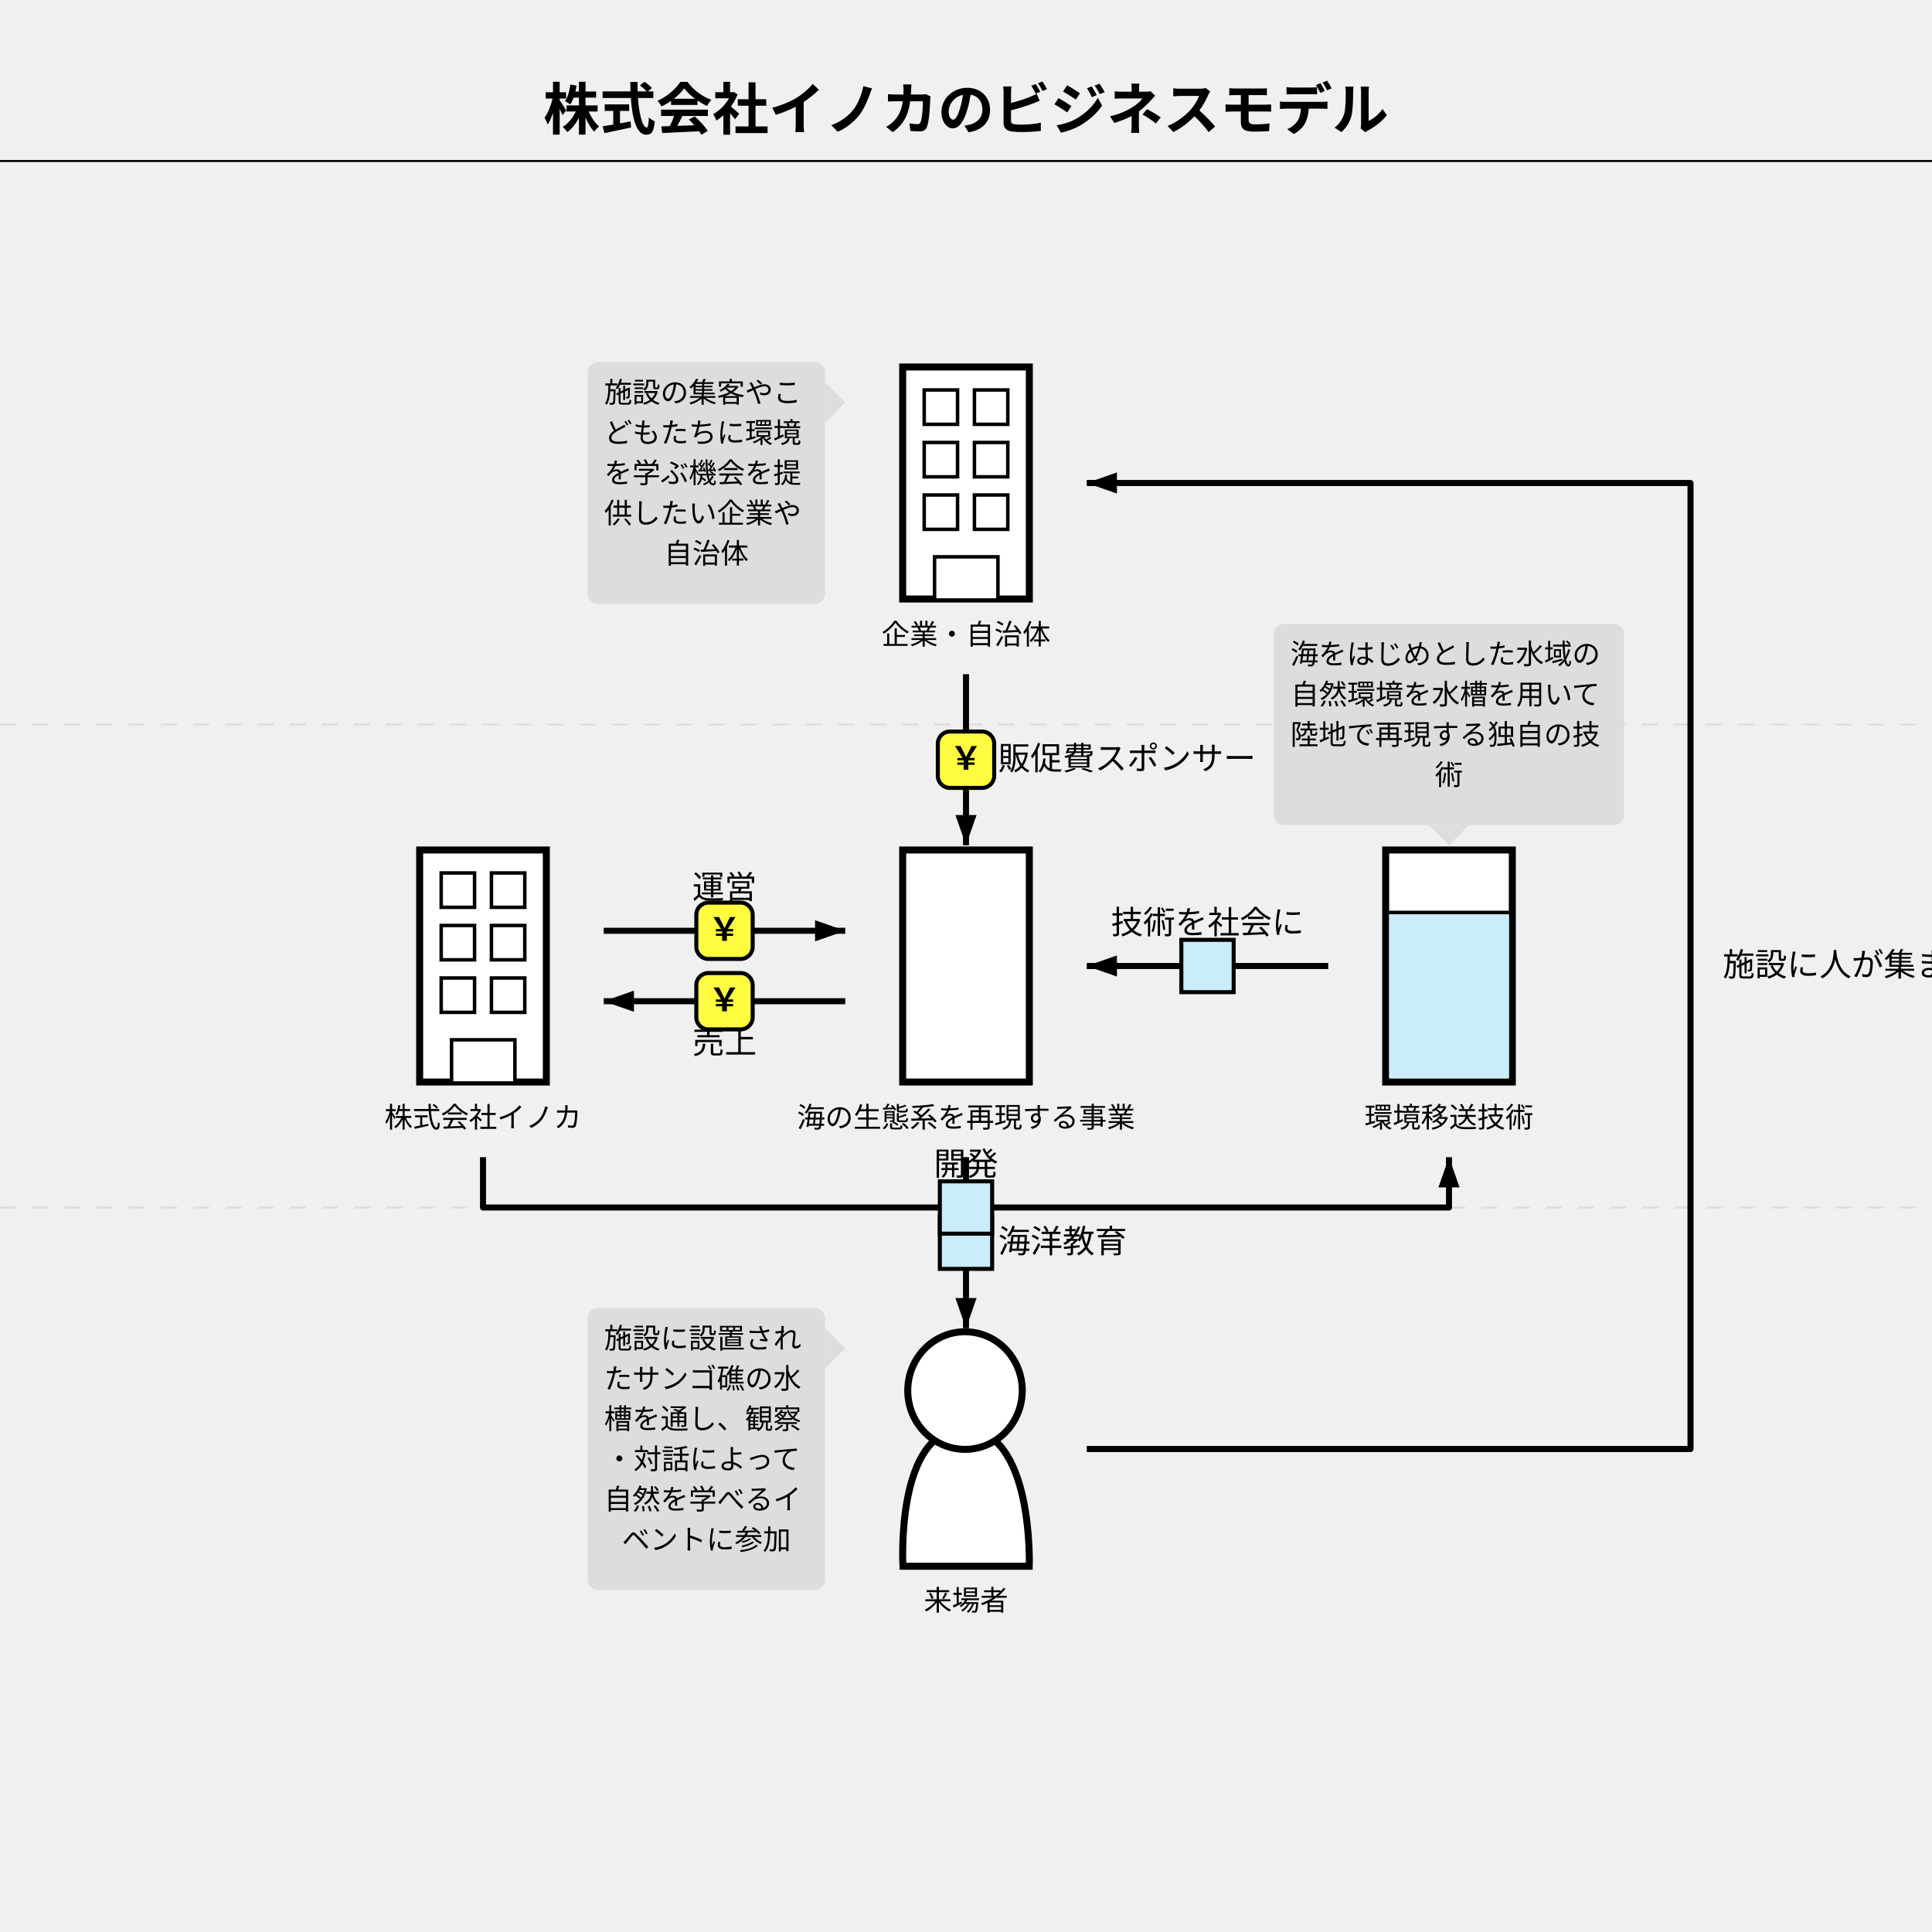
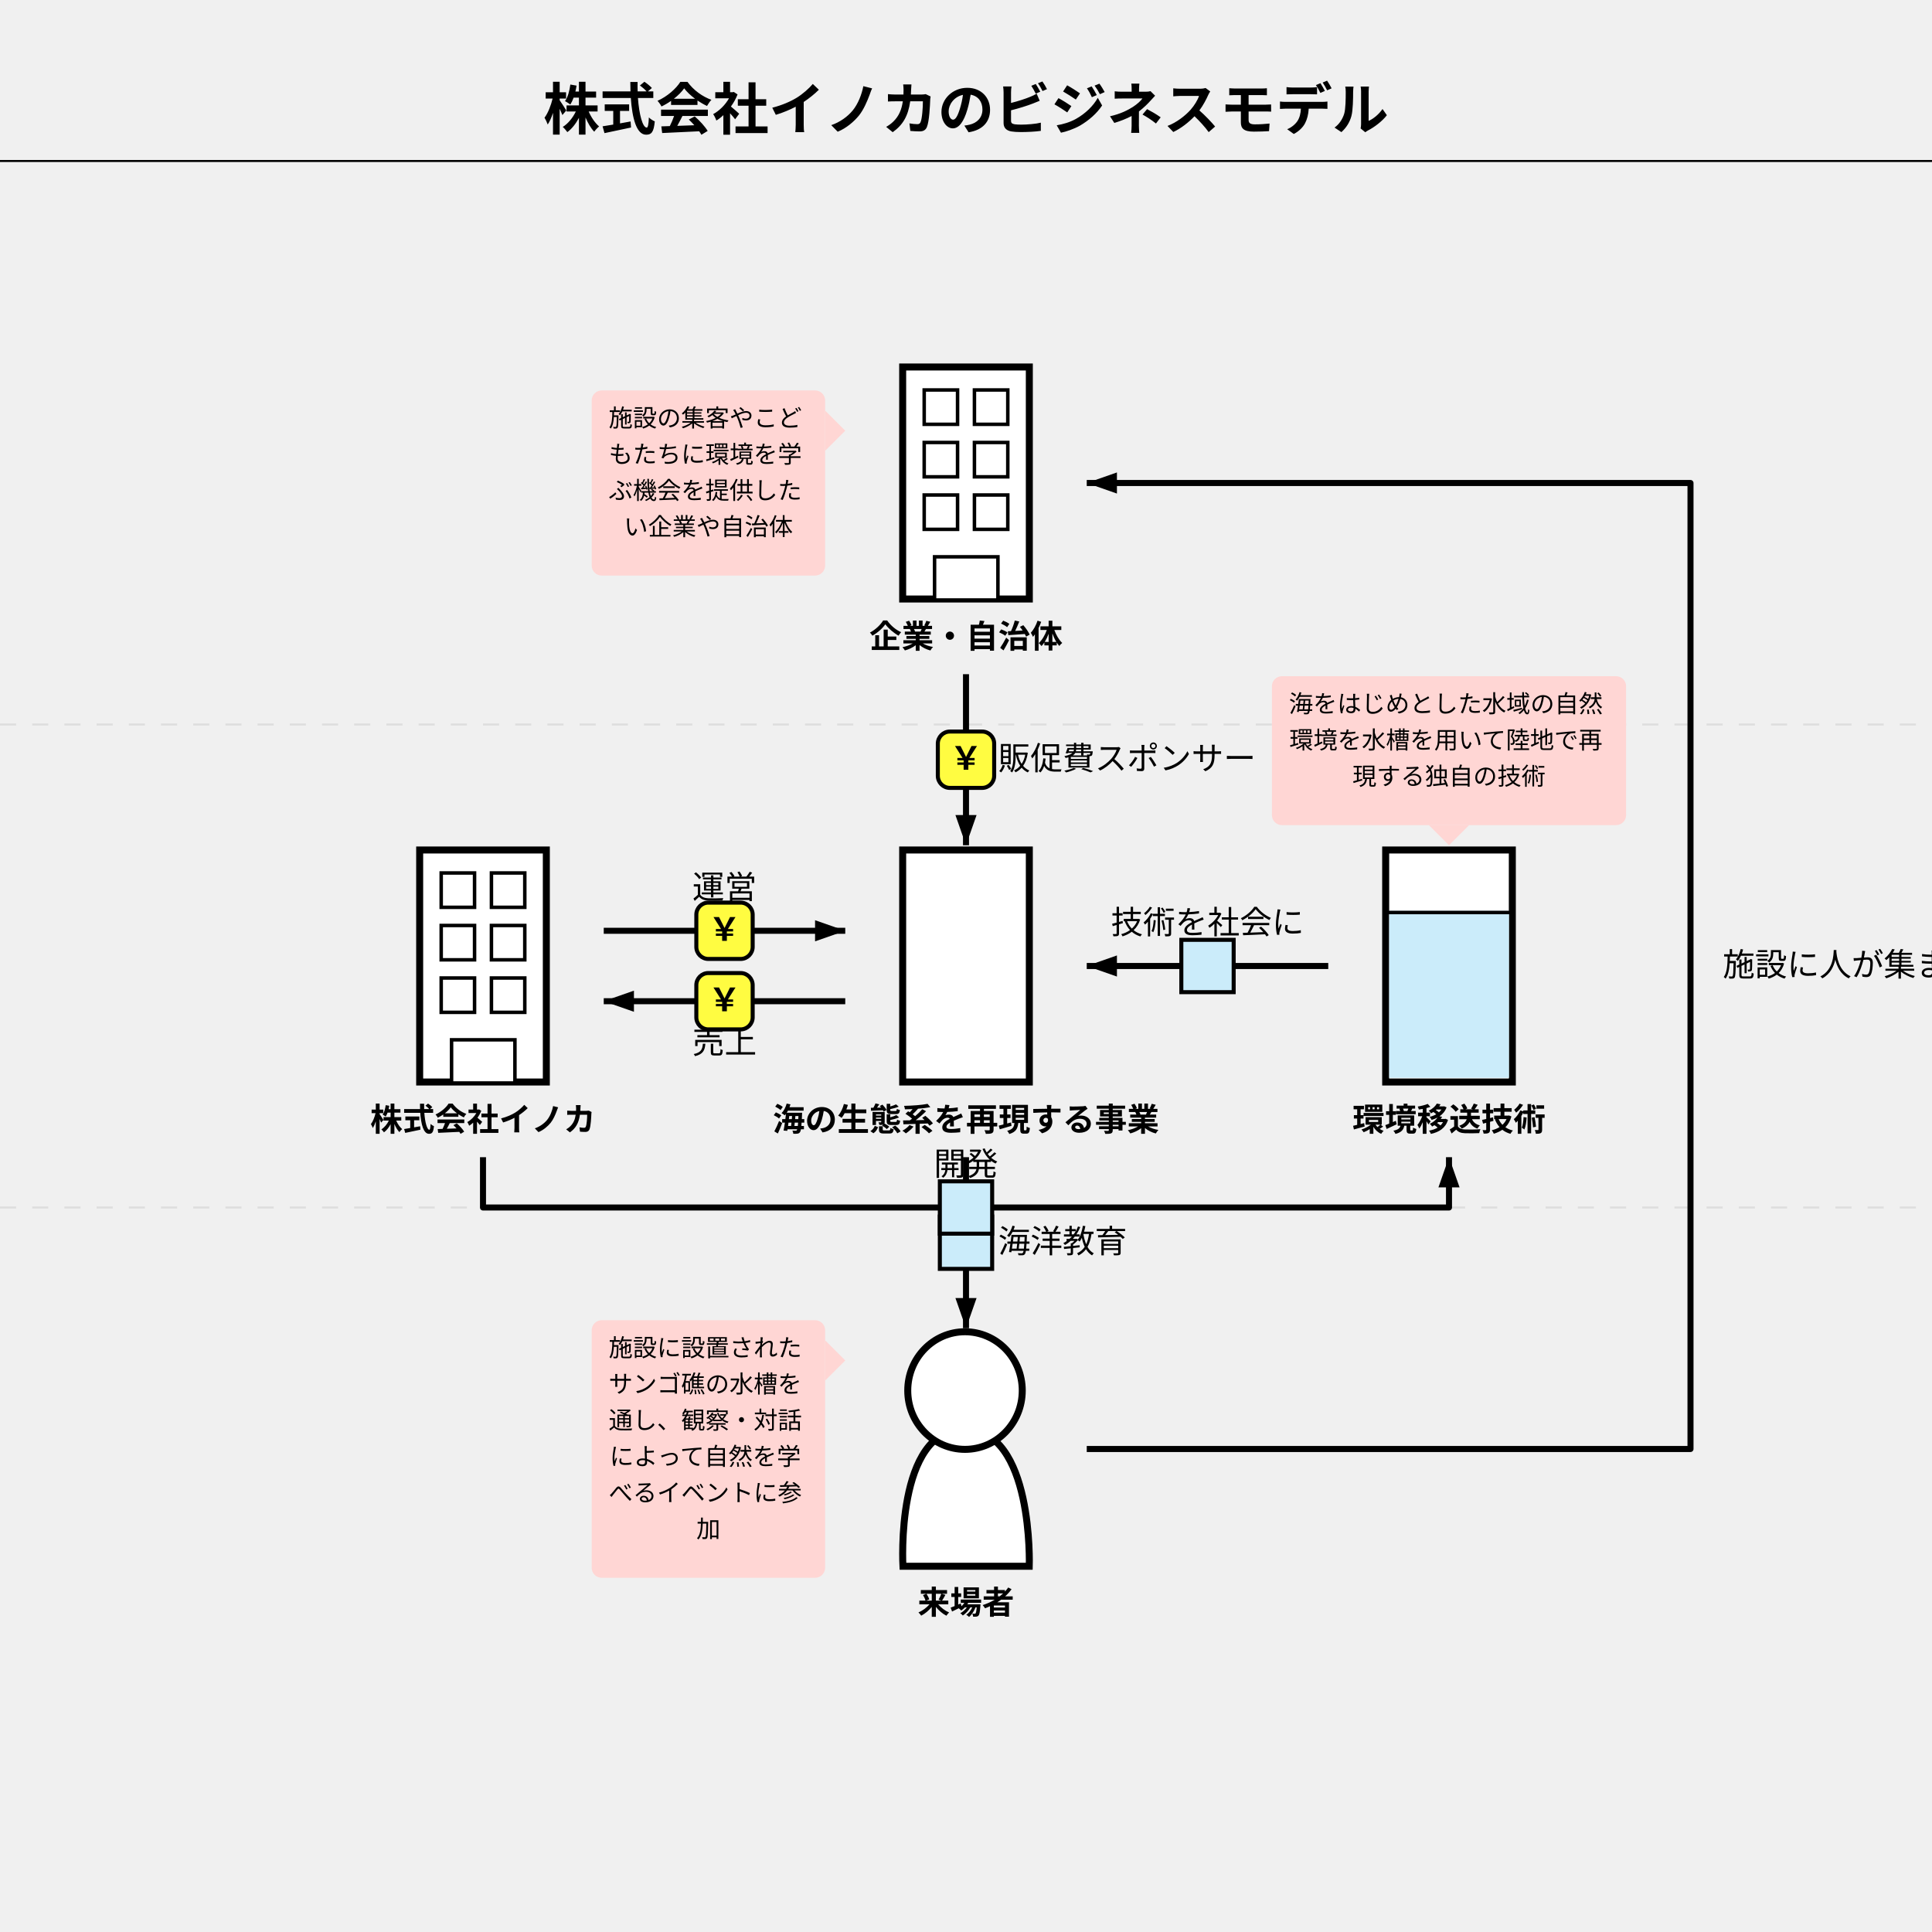
<svg xmlns="http://www.w3.org/2000/svg" version="1.1" viewBox="0.0 0.0 960.0 960.0" width="960" height="960">
  <text x="480.0" y="40" font-size="28" font-family="sans-serif" font-weight="bold" fill="#000000" text-anchor="middle" dominant-baseline="hanging">株式会社イノカのビジネスモデル</text>
  <line x1="0" y1="80" x2="960.0" y2="80" stroke="#000000" stroke-width="1" />
  <defs>
    <marker id="marker_object" markerWidth="5" markerHeight="3.5" refX="5" refY="1.75" orient="auto" markerUnits="strokeWidth">
      <path d="M 0,0 L 5,1.75 L 0,3.5 Z" fill="#000000" />
    </marker>
    <marker id="marker_money" markerWidth="5" markerHeight="3.5" refX="5" refY="1.75" orient="auto" markerUnits="strokeWidth">
      <path d="M 0,0 L 5,1.75 L 0,3.5 Z" fill="#000000" />
    </marker>
    <marker id="marker_information" markerWidth="5" markerHeight="3.5" refX="5" refY="1.75" orient="auto" markerUnits="strokeWidth">
      <path d="M 0,0 L 5,1.75 L 0,3.5 Z" fill="#000000" />
    </marker>
    <marker id="marker_other" markerWidth="5" markerHeight="3.5" refX="5" refY="1.75" orient="auto" markerUnits="strokeWidth">
      <path d="M 0,0 L 5,1.75 L 0,3.5 Z" fill="#000000" />
    </marker>
  </defs>
  <g id="grid_lines">
    <line x1="0" y1="360.0" x2="960.0" y2="360.0" stroke="#dddddd" stroke-width="1" stroke-dasharray="8,8" />
    <line x1="0" y1="600.0" x2="960.0" y2="600.0" stroke="#dddddd" stroke-width="1" stroke-dasharray="8,8" />
  </g>
  <g id="entities">
    <g id="entity_0" data-bizgram-object="entity" data-bizgram-type="company" data-bizgram-name="企業・自治体" data-bizgram-position="1">
      <g transform="translate(420.0, 180.0)">
        <g transform="translate(26.79084, 0.0)">
          <g transform="scale(3.282149, 3.282149)">
            <g transform="translate(-94.88189,-130.2193)">
              <path style="fill:none;stroke:none;stroke-width:0.998;stroke-linecap:round;stroke-linejoin:round" d="M 94.916,148.5 V 130.478 H 105 115.084 V 148.5 166.522 H 105 94.916 Z" id="path1111" />
              <g id="g2207" transform="translate(88.33292,-53.07004)">
                <path fill="#ffffff" d="M 7.08,184.008 H 26.255 v 35.125 H 7.08 Z" fill-rule="evenodd" id="path413" style="fill:#ffffff;stroke:#000000;stroke-width:0.265" />
                <path stroke="#000000" stroke-width="1.058" stroke-miterlimit="400" stroke-linecap="butt" d="M 7.08,184.008 H 26.255 v 35.125 H 7.08 Z" fill-rule="evenodd" id="path415" style="fill:#ffffff;stroke:#000000" />
                <path fill="#ffffff" d="m 10.339,187.485 h 5.05 v 5.2 h -5.05 z" fill-rule="evenodd" id="path417" style="fill:#ffffff;stroke:#000000;stroke-width:0.265" />
                <path stroke="#000000" stroke-width="0.529" stroke-miterlimit="400" stroke-linecap="butt" d="m 10.339,187.485 h 5.05 v 5.2 h -5.05 z" fill-rule="evenodd" id="path419" style="fill:#ffffff;stroke:#000000" />
                <path fill="#ffffff" d="m 17.944,187.485 h 5.05 v 5.2 h -5.05 z" fill-rule="evenodd" id="path421" style="fill:#ffffff;stroke:#000000;stroke-width:0.265" />
                <path stroke="#000000" stroke-width="0.529" stroke-miterlimit="400" stroke-linecap="butt" d="m 17.944,187.485 h 5.05 v 5.2 h -5.05 z" fill-rule="evenodd" id="path423" style="fill:#ffffff;stroke:#000000" />
                <path fill="#ffffff" d="m 10.339,195.435 h 5.05 v 5.2 h -5.05 z" fill-rule="evenodd" id="path425" style="fill:#ffffff;stroke:#000000;stroke-width:0.265" />
                <path stroke="#000000" stroke-width="0.529" stroke-miterlimit="400" stroke-linecap="butt" d="m 10.339,195.435 h 5.05 v 5.2 h -5.05 z" fill-rule="evenodd" id="path427" style="fill:#ffffff;stroke:#000000" />
                <path fill="#ffffff" d="m 17.944,195.435 h 5.05 v 5.2 h -5.05 z" fill-rule="evenodd" id="path429" style="fill:#ffffff;stroke:#000000;stroke-width:0.265" />
                <path stroke="#000000" stroke-width="0.529" stroke-miterlimit="400" stroke-linecap="butt" d="m 17.944,195.435 h 5.05 v 5.2 h -5.05 z" fill-rule="evenodd" id="path431" style="fill:#ffffff;stroke:#000000" />
                <path fill="#ffffff" d="m 10.339,203.386 h 5.05 v 5.2 h -5.05 z" fill-rule="evenodd" id="path433" style="fill:#ffffff;stroke:#000000;stroke-width:0.265" />
                <path stroke="#000000" stroke-width="0.529" stroke-miterlimit="400" stroke-linecap="butt" d="m 10.339,203.386 h 5.05 v 5.2 h -5.05 z" fill-rule="evenodd" id="path435" style="fill:#ffffff;stroke:#000000" />
                <path fill="#ffffff" d="m 17.944,203.386 h 5.05 v 5.2 h -5.05 z" fill-rule="evenodd" id="path437" style="fill:#ffffff;stroke:#000000;stroke-width:0.265" />
                <path stroke="#000000" stroke-width="0.529" stroke-miterlimit="400" stroke-linecap="butt" d="m 17.944,203.386 h 5.05 v 5.2 h -5.05 z" fill-rule="evenodd" id="path439" style="fill:#ffffff;stroke:#000000" />
                <path fill="#000000" fill-opacity="0" d="M 11.908,212.744 H 21.5 v 6.542 h -9.592 z" fill-rule="evenodd" id="path441" style="fill:#ffffff;stroke:#000000;stroke-width:0.265" />
                <path stroke="#000000" stroke-width="0.529" stroke-miterlimit="400" stroke-linecap="butt" d="M 11.908,212.744 H 21.5 v 6.542 h -9.592 z" fill-rule="evenodd" id="path443" style="fill:#ffffff;stroke:#000000" />
              </g>
            </g>
          </g>
        </g>
      </g>
-       <text x="480.0" y="308.0" font-size="14" font-family="sans-serif" text-anchor="middle" dominant-baseline="text-before-edge" fill="#000000">
+       <text x="480.0" y="308.0" font-size="16" font-family="sans-serif" font-weight="bold" text-anchor="middle" dominant-baseline="text-before-edge" fill="#000000">
        <tspan x="480.0" dy="0">企業・自治体</tspan>
      </text>
    </g>
    <g id="entity_2" data-bizgram-object="entity" data-bizgram-type="user" data-bizgram-name="来場者" data-bizgram-position="7">
      <g transform="translate(420.0, 660.0)">
        <g transform="translate(26.79084, 0.0)">
          <g transform="scale(3.282149, 3.282149)">
            <g transform="translate(-94.88189,-130.2193)">
              <g id="g1824">
                <path style="fill:none;stroke:none;stroke-width:0.998;stroke-linecap:round;stroke-linejoin:round" d="M 94.916,148.5 V 130.478 H 105 115.084 V 148.5 166.522 H 105 94.916 Z" id="path1111" />
                <g id="g1700" transform="translate(73.28155,-29.02709)">
                  <path fill="#ffffff" d="m 22.17,195.279 h 19.128 c 0,0 0.679,-20.77 -9.815,-20.77 -10.494,0 -9.313,20.77 -9.313,20.77 z" fill-rule="evenodd" id="path87" style="fill:none;stroke-width:0.265" />
                  <path stroke="#000000" stroke-width="1.058" stroke-miterlimit="400" stroke-linecap="butt" d="m 22.17,195.279 h 19.128 c 0,0 0.679,-20.77 -9.815,-20.77 -10.494,0 -9.313,20.77 -9.313,20.77 z" fill-rule="evenodd" id="path89" style="fill:#ffffff" />
                  <path fill="#ffffff" d="m 22.9,168.679 c 0,-4.917 3.881,-8.903 8.668,-8.903 2.299,0 4.504,0.938 6.129,2.608 1.626,1.67 2.539,3.934 2.539,6.295 0,4.917 -3.881,8.903 -8.668,8.903 -4.787,0 -8.668,-3.986 -8.668,-8.903 z" fill-rule="evenodd" id="path91" style="fill:none;stroke-width:0.265" />
                  <path stroke="#000000" stroke-width="1.058" stroke-miterlimit="400" stroke-linecap="butt" d="m 22.9,168.679 c 0,-4.917 3.881,-8.903 8.668,-8.903 2.299,0 4.504,0.938 6.129,2.608 1.626,1.67 2.539,3.934 2.539,6.295 0,4.917 -3.881,8.903 -8.668,8.903 -4.787,0 -8.668,-3.986 -8.668,-8.903 z" fill-rule="evenodd" id="path93" style="fill:#ffffff" />
                </g>
              </g>
            </g>
          </g>
        </g>
      </g>
-       <text x="480.0" y="788.0" font-size="14" font-family="sans-serif" text-anchor="middle" dominant-baseline="text-before-edge" fill="#000000">
+       <text x="480.0" y="788.0" font-size="16" font-family="sans-serif" font-weight="bold" text-anchor="middle" dominant-baseline="text-before-edge" fill="#000000">
        <tspan x="480.0" dy="0">来場者</tspan>
      </text>
    </g>
    <g id="entity_4" data-bizgram-object="entity" data-bizgram-type="other" data-bizgram-name="海の生態系を再現する事業" data-bizgram-position="4">
      <g transform="translate(420.0, 420.0)">
        <g transform="translate(26.79084, 0.0)">
          <g transform="scale(3.282149, 3.282149)">
            <g transform="translate(-94.88189,-130.2193)">
              <g id="g28630" transform="translate(23.62609,12.61326)">
                <g id="g21284" transform="matrix(0.2645833,0,0,0.2645833,-235.9493,79.86293)" style="fill:#ffffff">
                  <path fill="#000000" fill-opacity="0" d="m 1163.096,145.366 h 72.472 v 132.756 h -72.472 z" fill-rule="evenodd" id="path37" style="fill:#ffffff" />
                  <path stroke="#000000" stroke-width="4" stroke-miterlimit="400" stroke-linecap="butt" d="m 1163.096,145.366 h 72.472 v 132.756 h -72.472 z" fill-rule="evenodd" id="path39" style="fill:#ffffff" />
                </g>
              </g>
            </g>
          </g>
        </g>
      </g>
-       <text x="480.0" y="548.0" font-size="14" font-family="sans-serif" text-anchor="middle" dominant-baseline="text-before-edge" fill="#000000">
+       <text x="480.0" y="548.0" font-size="16" font-family="sans-serif" font-weight="bold" text-anchor="middle" dominant-baseline="text-before-edge" fill="#000000">
        <tspan x="480.0" dy="0">海の生態系を再現する事業</tspan>
      </text>
    </g>
    <g id="entity_5" data-bizgram-object="entity" data-bizgram-type="information" data-bizgram-name="環境移送技術" data-bizgram-position="5">
      <g transform="translate(660.0, 420.0)">
        <g transform="translate(26.79084, 0.0)">
          <g transform="scale(3.282149, 3.282149)">
            <g transform="translate(-94.88189,-130.2193)">
              <path style="fill:none;stroke:none;stroke-width:0.998;stroke-linecap:round;stroke-linejoin:round" d="M 94.916,148.5 V 130.478 H 105 115.084 V 148.5 166.522 H 105 94.916 Z" id="path1111" />
              <g id="g27735" transform="translate(-124.6853,-5.407216)">
                <path stroke="#000000" stroke-width="1.058" stroke-miterlimit="400" stroke-linecap="butt" d="m 220.098,136.345 h 19.175 v 35.125 h -19.175 z" fill-rule="evenodd" id="path449" style="fill:#ffffff" />
                <path fill="#cbecfa" d="m 220.629,145.556 h 18.134 v 25.275 h -18.134 z" fill-rule="evenodd" id="path445" style="stroke-width:0.257" />
                <path fill="#000000" fill-opacity="0" d="m 220.098,136.345 h 19.175 v 35.125 h -19.175 z" fill-rule="evenodd" id="path447" style="stroke-width:0.265" />
                <path fill="#000000" fill-opacity="0" d="m 219.765,145.808 h 19.842" fill-rule="evenodd" id="path451" style="stroke-width:0.265" />
                <path stroke="#000000" stroke-width="0.529" stroke-miterlimit="400" stroke-linecap="butt" d="m 219.765,145.808 h 19.842" fill-rule="evenodd" id="path453" />
              </g>
            </g>
          </g>
        </g>
      </g>
-       <text x="720.0" y="548.0" font-size="14" font-family="sans-serif" text-anchor="middle" dominant-baseline="text-before-edge" fill="#000000">
+       <text x="720.0" y="548.0" font-size="16" font-family="sans-serif" font-weight="bold" text-anchor="middle" dominant-baseline="text-before-edge" fill="#000000">
        <tspan x="720.0" dy="0">環境移送技術</tspan>
      </text>
    </g>
    <g id="entity_7" data-bizgram-object="entity" data-bizgram-type="company" data-bizgram-name="株式会社イノカ" data-bizgram-position="3">
      <g transform="translate(180.0, 420.0)">
        <g transform="translate(26.79084, 0.0)">
          <g transform="scale(3.282149, 3.282149)">
            <g transform="translate(-94.88189,-130.2193)">
              <path style="fill:none;stroke:none;stroke-width:0.998;stroke-linecap:round;stroke-linejoin:round" d="M 94.916,148.5 V 130.478 H 105 115.084 V 148.5 166.522 H 105 94.916 Z" id="path1111" />
              <g id="g2207" transform="translate(88.33292,-53.07004)">
                <path fill="#ffffff" d="M 7.08,184.008 H 26.255 v 35.125 H 7.08 Z" fill-rule="evenodd" id="path413" style="fill:#ffffff;stroke:#000000;stroke-width:0.265" />
                <path stroke="#000000" stroke-width="1.058" stroke-miterlimit="400" stroke-linecap="butt" d="M 7.08,184.008 H 26.255 v 35.125 H 7.08 Z" fill-rule="evenodd" id="path415" style="fill:#ffffff;stroke:#000000" />
                <path fill="#ffffff" d="m 10.339,187.485 h 5.05 v 5.2 h -5.05 z" fill-rule="evenodd" id="path417" style="fill:#ffffff;stroke:#000000;stroke-width:0.265" />
                <path stroke="#000000" stroke-width="0.529" stroke-miterlimit="400" stroke-linecap="butt" d="m 10.339,187.485 h 5.05 v 5.2 h -5.05 z" fill-rule="evenodd" id="path419" style="fill:#ffffff;stroke:#000000" />
                <path fill="#ffffff" d="m 17.944,187.485 h 5.05 v 5.2 h -5.05 z" fill-rule="evenodd" id="path421" style="fill:#ffffff;stroke:#000000;stroke-width:0.265" />
                <path stroke="#000000" stroke-width="0.529" stroke-miterlimit="400" stroke-linecap="butt" d="m 17.944,187.485 h 5.05 v 5.2 h -5.05 z" fill-rule="evenodd" id="path423" style="fill:#ffffff;stroke:#000000" />
                <path fill="#ffffff" d="m 10.339,195.435 h 5.05 v 5.2 h -5.05 z" fill-rule="evenodd" id="path425" style="fill:#ffffff;stroke:#000000;stroke-width:0.265" />
                <path stroke="#000000" stroke-width="0.529" stroke-miterlimit="400" stroke-linecap="butt" d="m 10.339,195.435 h 5.05 v 5.2 h -5.05 z" fill-rule="evenodd" id="path427" style="fill:#ffffff;stroke:#000000" />
                <path fill="#ffffff" d="m 17.944,195.435 h 5.05 v 5.2 h -5.05 z" fill-rule="evenodd" id="path429" style="fill:#ffffff;stroke:#000000;stroke-width:0.265" />
                <path stroke="#000000" stroke-width="0.529" stroke-miterlimit="400" stroke-linecap="butt" d="m 17.944,195.435 h 5.05 v 5.2 h -5.05 z" fill-rule="evenodd" id="path431" style="fill:#ffffff;stroke:#000000" />
                <path fill="#ffffff" d="m 10.339,203.386 h 5.05 v 5.2 h -5.05 z" fill-rule="evenodd" id="path433" style="fill:#ffffff;stroke:#000000;stroke-width:0.265" />
                <path stroke="#000000" stroke-width="0.529" stroke-miterlimit="400" stroke-linecap="butt" d="m 10.339,203.386 h 5.05 v 5.2 h -5.05 z" fill-rule="evenodd" id="path435" style="fill:#ffffff;stroke:#000000" />
                <path fill="#ffffff" d="m 17.944,203.386 h 5.05 v 5.2 h -5.05 z" fill-rule="evenodd" id="path437" style="fill:#ffffff;stroke:#000000;stroke-width:0.265" />
                <path stroke="#000000" stroke-width="0.529" stroke-miterlimit="400" stroke-linecap="butt" d="m 17.944,203.386 h 5.05 v 5.2 h -5.05 z" fill-rule="evenodd" id="path439" style="fill:#ffffff;stroke:#000000" />
                <path fill="#000000" fill-opacity="0" d="M 11.908,212.744 H 21.5 v 6.542 h -9.592 z" fill-rule="evenodd" id="path441" style="fill:#ffffff;stroke:#000000;stroke-width:0.265" />
                <path stroke="#000000" stroke-width="0.529" stroke-miterlimit="400" stroke-linecap="butt" d="M 11.908,212.744 H 21.5 v 6.542 h -9.592 z" fill-rule="evenodd" id="path443" style="fill:#ffffff;stroke:#000000" />
              </g>
            </g>
          </g>
        </g>
      </g>
-       <text x="240.0" y="548.0" font-size="14" font-family="sans-serif" text-anchor="middle" dominant-baseline="text-before-edge" fill="#000000">
+       <text x="240.0" y="548.0" font-size="16" font-family="sans-serif" font-weight="bold" text-anchor="middle" dominant-baseline="text-before-edge" fill="#000000">
        <tspan x="240.0" dy="0">株式会社イノカ</tspan>
      </text>
    </g>
  </g>
  <g id="arrows">
    <g id="arrow_8" data-bizgram-object="arrow" data-bizgram-type="money" data-bizgram-name="販促費スポンサー" data-bizgram-from="entity_0" data-bizgram-to="entity_4">
      <path d="M 480.0,335.0 L 480.0,420.0" stroke="#000000" stroke-width="3" fill="none" stroke-linejoin="round" marker-end="url(#marker_money)" />
      <text x="496.0" y="382.5" font-size="16" font-family="sans-serif" fill="#000000" text-anchor="start">
        <tspan x="496.0" dy="0">販促費スポンサー</tspan>
      </text>
      <rect x="466.0" y="363.5" rx="6" ry="6" width="28" height="28" fill="#fffc41" stroke="#000000" stroke-width="2" />
      <text x="480.0" y="382.5" font-size="16" font-family="sans-serif" font-weight="bold" fill="#000000" text-anchor="middle">￥</text>
    </g>
    <g id="arrow_9" data-bizgram-object="arrow" data-bizgram-type="information" data-bizgram-name="海洋教育" data-bizgram-from="entity_4" data-bizgram-to="entity_2">
      <path d="M 480.0,575.0 L 480.0,660.0" stroke="#000000" stroke-width="3" fill="none" stroke-linejoin="round" marker-end="url(#marker_information)" />
      <text x="496.0" y="622.5" font-size="16" font-family="sans-serif" fill="#000000" text-anchor="start">
        <tspan x="496.0" dy="0">海洋教育</tspan>
      </text>
      <rect x="467.0" y="604.5" width="26" height="26" fill="#cbecfa" stroke="#000000" stroke-width="2" />
    </g>
    <g id="arrow_10" data-bizgram-object="arrow" data-bizgram-type="information" data-bizgram-name="技術を社会に" data-bizgram-from="entity_5" data-bizgram-to="entity_4">
      <path d="M 660.0,480.0 L 540.0,480.0" stroke="#000000" stroke-width="3" fill="none" stroke-linejoin="round" marker-end="url(#marker_information)" />
      <text x="600.0" y="464.0" font-size="16" font-family="sans-serif" fill="#000000" text-anchor="middle">
        <tspan x="600.0" dy="0">技術を社会に</tspan>
      </text>
      <rect x="587.0" y="467.0" width="26" height="26" fill="#cbecfa" stroke="#000000" stroke-width="2" />
    </g>
    <g id="arrow_11" data-bizgram-object="arrow" data-bizgram-type="money" data-bizgram-name="運営" data-bizgram-from="entity_7" data-bizgram-to="entity_4">
      <path d="M 300.0,462.5 L 420.0,462.5" stroke="#000000" stroke-width="3" fill="none" stroke-linejoin="round" marker-end="url(#marker_money)" />
      <text x="360.0" y="446.5" font-size="16" font-family="sans-serif" fill="#000000" text-anchor="middle">
        <tspan x="360.0" dy="0">運営</tspan>
      </text>
      <rect x="346.0" y="448.5" rx="6" ry="6" width="28" height="28" fill="#fffc41" stroke="#000000" stroke-width="2" />
      <text x="360.0" y="467.5" font-size="16" font-family="sans-serif" font-weight="bold" fill="#000000" text-anchor="middle">￥</text>
    </g>
    <g id="arrow_12" data-bizgram-object="arrow" data-bizgram-type="money" data-bizgram-name="売上" data-bizgram-from="entity_4" data-bizgram-to="entity_7">
      <path d="M 420.0,497.5 L 300.0,497.5" stroke="#000000" stroke-width="3" fill="none" stroke-linejoin="round" marker-end="url(#marker_money)" />
      <text x="360.0" y="523.5" font-size="16" font-family="sans-serif" fill="#000000" text-anchor="middle">
        <tspan x="360.0" dy="0">売上</tspan>
      </text>
      <rect x="346.0" y="483.5" rx="6" ry="6" width="28" height="28" fill="#fffc41" stroke="#000000" stroke-width="2" />
      <text x="360.0" y="502.5" font-size="16" font-family="sans-serif" font-weight="bold" fill="#000000" text-anchor="middle">￥</text>
    </g>
    <g id="arrow_13" data-bizgram-object="arrow" data-bizgram-type="information" data-bizgram-name="開発" data-bizgram-from="entity_7" data-bizgram-to="entity_5">
      <path d="M 240.0,575.0 L 240.0,600.0 L 720.0,600.0 L 720.0,575.0" stroke="#000000" stroke-width="3" fill="none" stroke-linejoin="round" marker-end="url(#marker_information)" />
      <text x="480.0" y="584.0" font-size="16" font-family="sans-serif" fill="#000000" text-anchor="middle">
        <tspan x="480.0" dy="0">開発</tspan>
      </text>
      <rect x="467.0" y="587.0" width="26" height="26" fill="#cbecfa" stroke="#000000" stroke-width="2" />
    </g>
    <g id="arrow_14" data-bizgram-object="arrow" data-bizgram-type="other" data-bizgram-name="施設に人が集まる" data-bizgram-from="entity_2" data-bizgram-to="entity_0">
      <path d="M 540.0,720.0 L 840.0,720.0 L 840.0,240.0 L 540.0,240.0" stroke="#000000" stroke-width="3" fill="none" stroke-linejoin="round" marker-end="url(#marker_other)" />
      <text x="856.0" y="485.0" font-size="16" font-family="sans-serif" fill="#000000" text-anchor="start">
        <tspan x="856.0" dy="0">施設に人が集まる</tspan>
      </text>
    </g>
  </g>
  <g id="comments">
    <g id="comment_3">
-       <rect x="292.0" y="650.0" width="118" height="140" rx="5" ry="5" fill="#dddddd" stroke="none" />
-       <polygon points="410.0,660.0 420.0,670.0 410.0,680.0" fill="#dddddd" />
-       <text x="351.0" y="670.0" font-size="14" font-family="sans-serif" text-anchor="middle" fill="#000000">
-         <tspan x="351.0" dy="0">施設に設置され</tspan>
-         <tspan x="351.0" dy="20">たサンゴ礁の水</tspan>
-         <tspan x="351.0" dy="20">槽を通し、観察</tspan>
-         <tspan x="351.0" dy="20">・対話によって</tspan>
-         <tspan x="351.0" dy="20">自然を学べるイ</tspan>
-         <tspan x="351.0" dy="20">ベントに参加</tspan>
+       <rect x="294.0" y="656.0" width="116" height="128" rx="5" ry="5" fill="#ffd6d4" stroke="none" />
+       <polygon points="410.0,666.0 420.0,676.0 410.0,686.0" fill="#ffd6d4" />
+       <text x="352.0" y="674.0" font-size="12" font-family="sans-serif" text-anchor="middle" fill="#000000">
+         <tspan x="352.0" dy="0">施設に設置された</tspan>
+         <tspan x="352.0" dy="18">サンゴ礁の水槽を</tspan>
+         <tspan x="352.0" dy="18">通し、観察・対話</tspan>
+         <tspan x="352.0" dy="18">によって自然を学</tspan>
+         <tspan x="352.0" dy="18">べるイベントに参</tspan>
+         <tspan x="352.0" dy="18">加</tspan>
      </text>
    </g>
    <g id="comment_6">
-       <rect x="633.0" y="310.0" width="174" height="100" rx="5" ry="5" fill="#dddddd" stroke="none" />
-       <polygon points="710.0,410.0 720.0,420.0 730.0,410.0" fill="#dddddd" />
-       <text x="720.0" y="330.0" font-size="14" font-family="sans-serif" text-anchor="middle" fill="#000000">
-         <tspan x="720.0" dy="0">海をはじめとした水域の</tspan>
-         <tspan x="720.0" dy="20">自然環境を水槽を用いて</tspan>
-         <tspan x="720.0" dy="20">陸地で再現する独自の技</tspan>
-         <tspan x="720.0" dy="20">術</tspan>
+       <rect x="632.0" y="336.0" width="176" height="74" rx="5" ry="5" fill="#ffd6d4" stroke="none" />
+       <polygon points="710.0,410.0 720.0,420.0 730.0,410.0" fill="#ffd6d4" />
+       <text x="720.0" y="354.0" font-size="12" font-family="sans-serif" text-anchor="middle" fill="#000000">
+         <tspan x="720.0" dy="0">海をはじめとした水域の自然</tspan>
+         <tspan x="720.0" dy="18">環境を水槽を用いて陸地で再</tspan>
+         <tspan x="720.0" dy="18">現する独自の技術</tspan>
      </text>
    </g>
    <g id="comment_1">
-       <rect x="292.0" y="180.0" width="118" height="120" rx="5" ry="5" fill="#dddddd" stroke="none" />
-       <polygon points="410.0,190.0 420.0,200.0 410.0,210.0" fill="#dddddd" />
-       <text x="351.0" y="200.0" font-size="14" font-family="sans-serif" text-anchor="middle" fill="#000000">
-         <tspan x="351.0" dy="0">施設の集客やこ</tspan>
-         <tspan x="351.0" dy="20">どもたちに環境</tspan>
-         <tspan x="351.0" dy="20">を学ぶ機会を提</tspan>
-         <tspan x="351.0" dy="20">供したい企業や</tspan>
-         <tspan x="351.0" dy="20">自治体</tspan>
+       <rect x="294.0" y="194.0" width="116" height="92" rx="5" ry="5" fill="#ffd6d4" stroke="none" />
+       <polygon points="410.0,204.0 420.0,214.0 410.0,224.0" fill="#ffd6d4" />
+       <text x="352.0" y="212.0" font-size="12" font-family="sans-serif" text-anchor="middle" fill="#000000">
+         <tspan x="352.0" dy="0">施設の集客やこど</tspan>
+         <tspan x="352.0" dy="18">もたちに環境を学</tspan>
+         <tspan x="352.0" dy="18">ぶ機会を提供した</tspan>
+         <tspan x="352.0" dy="18">い企業や自治体</tspan>
      </text>
    </g>
  </g>
</svg>
